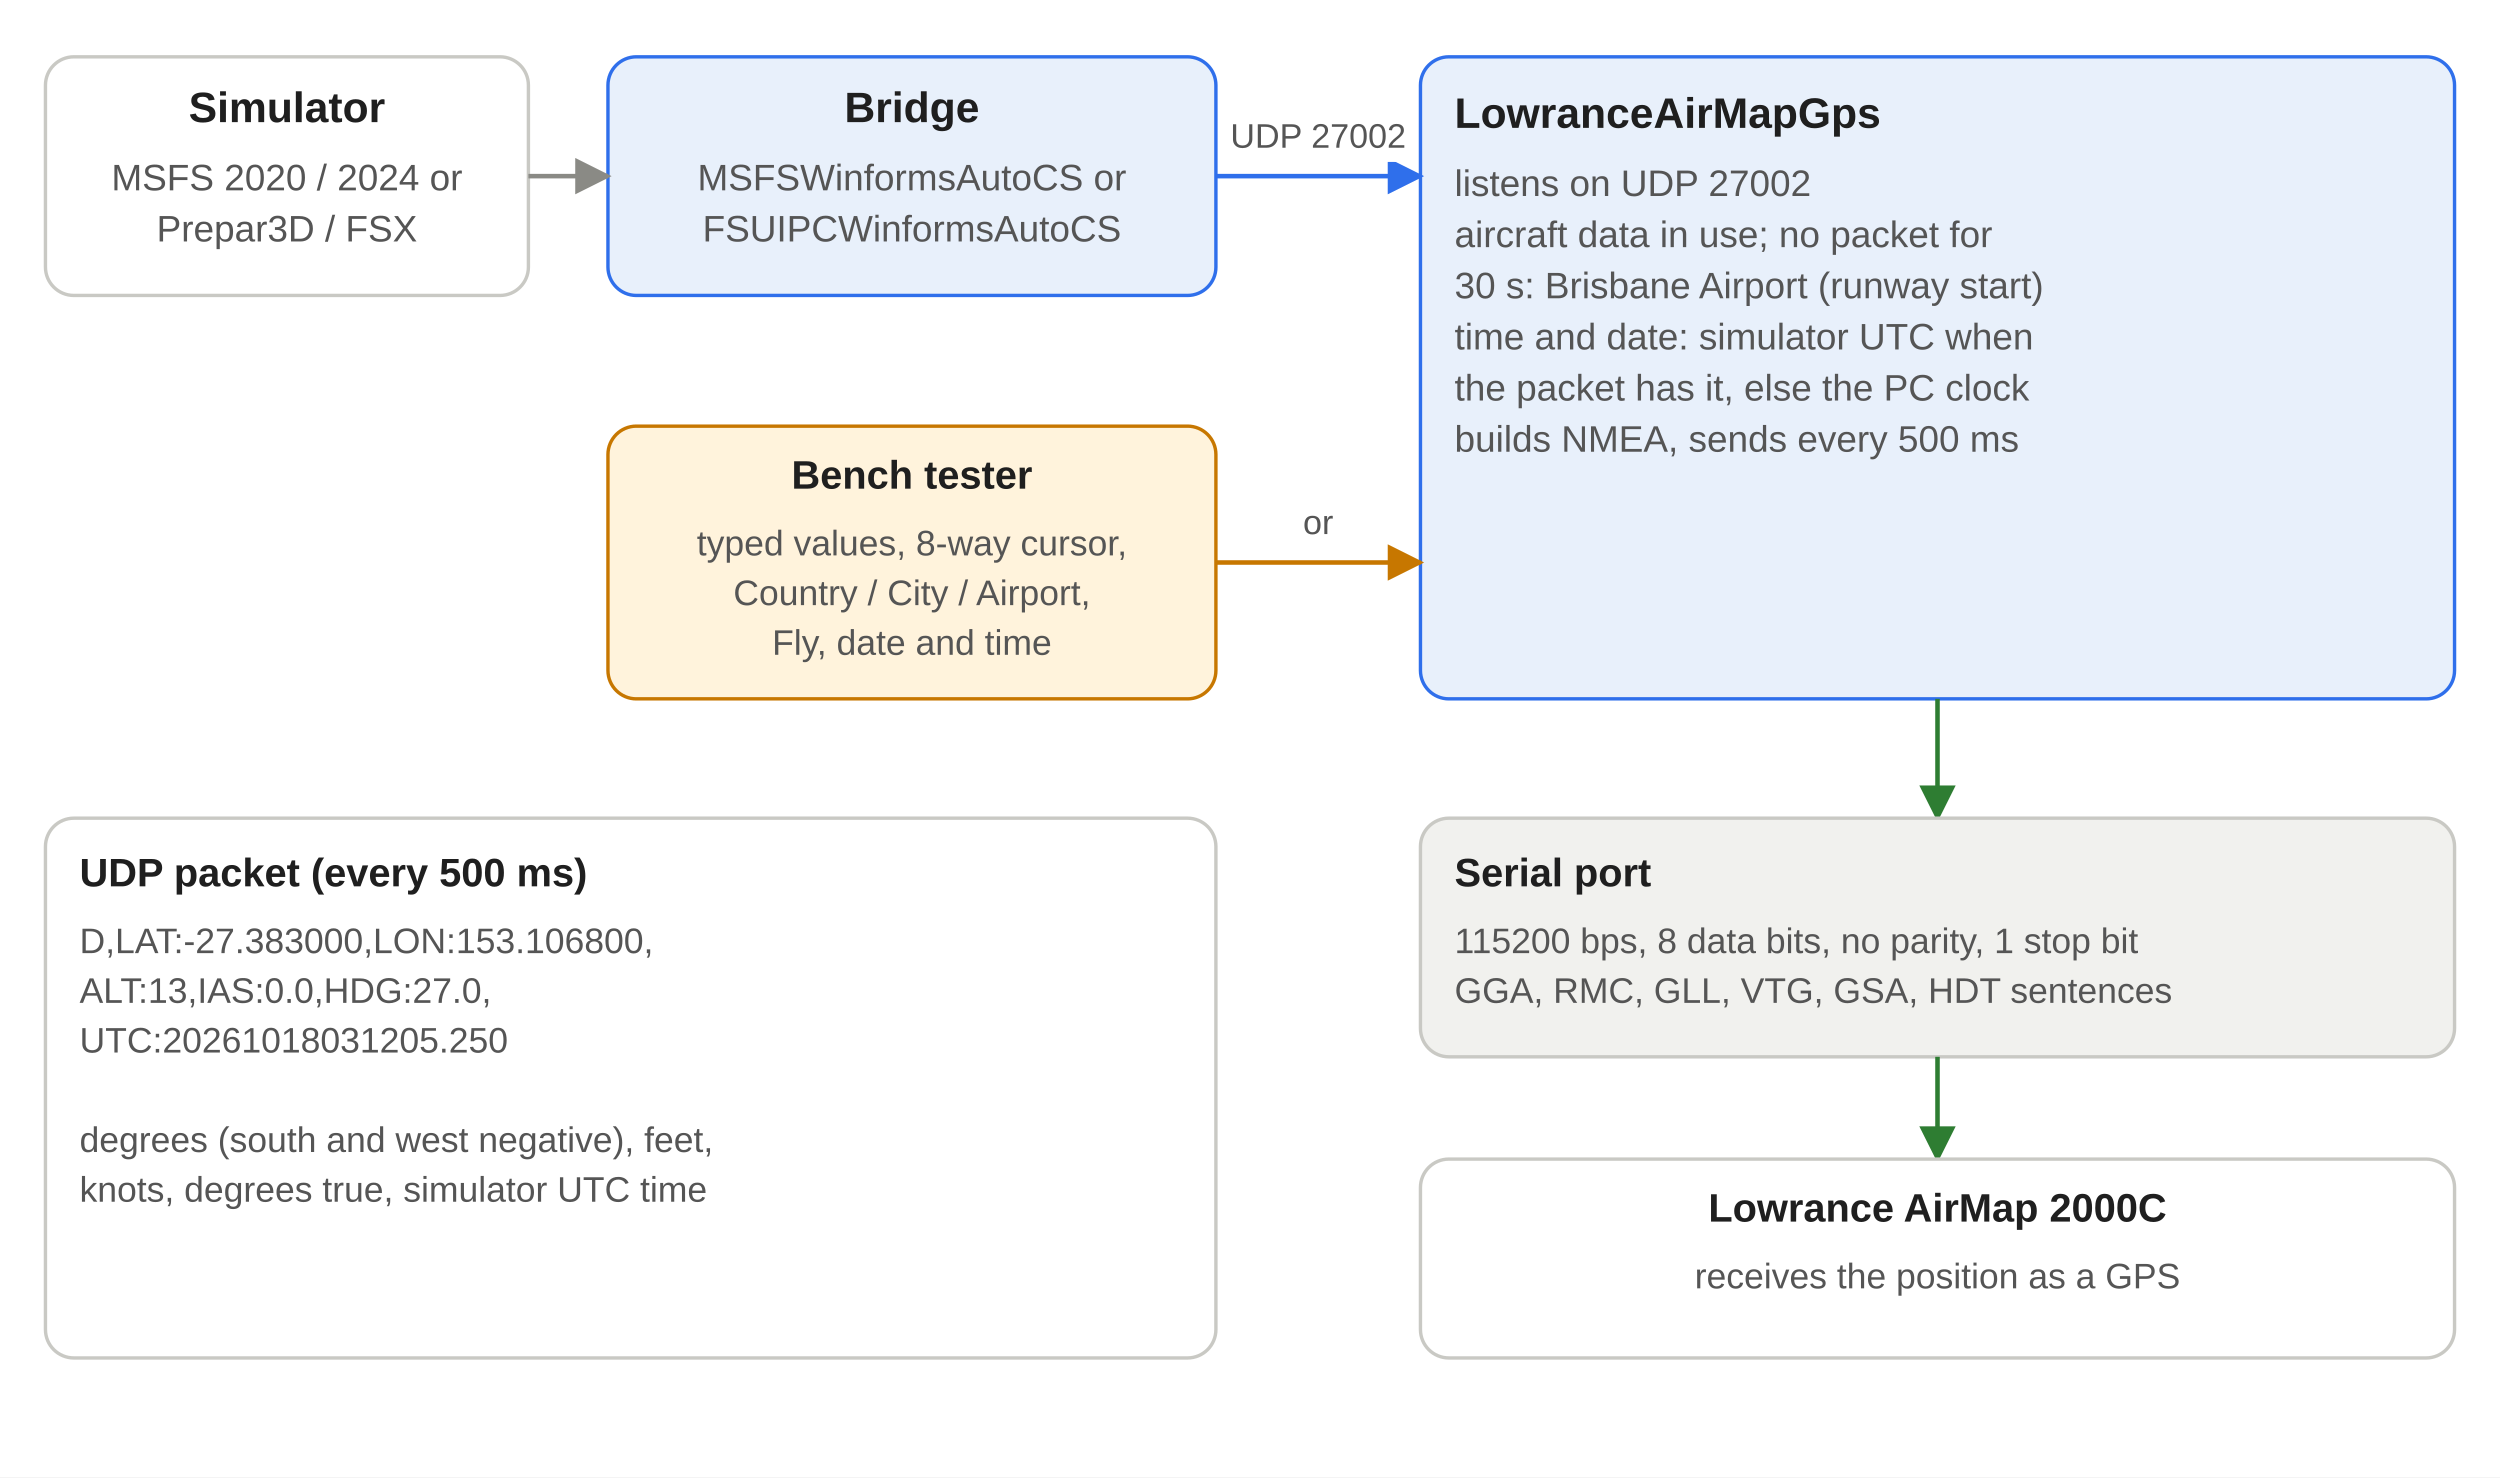
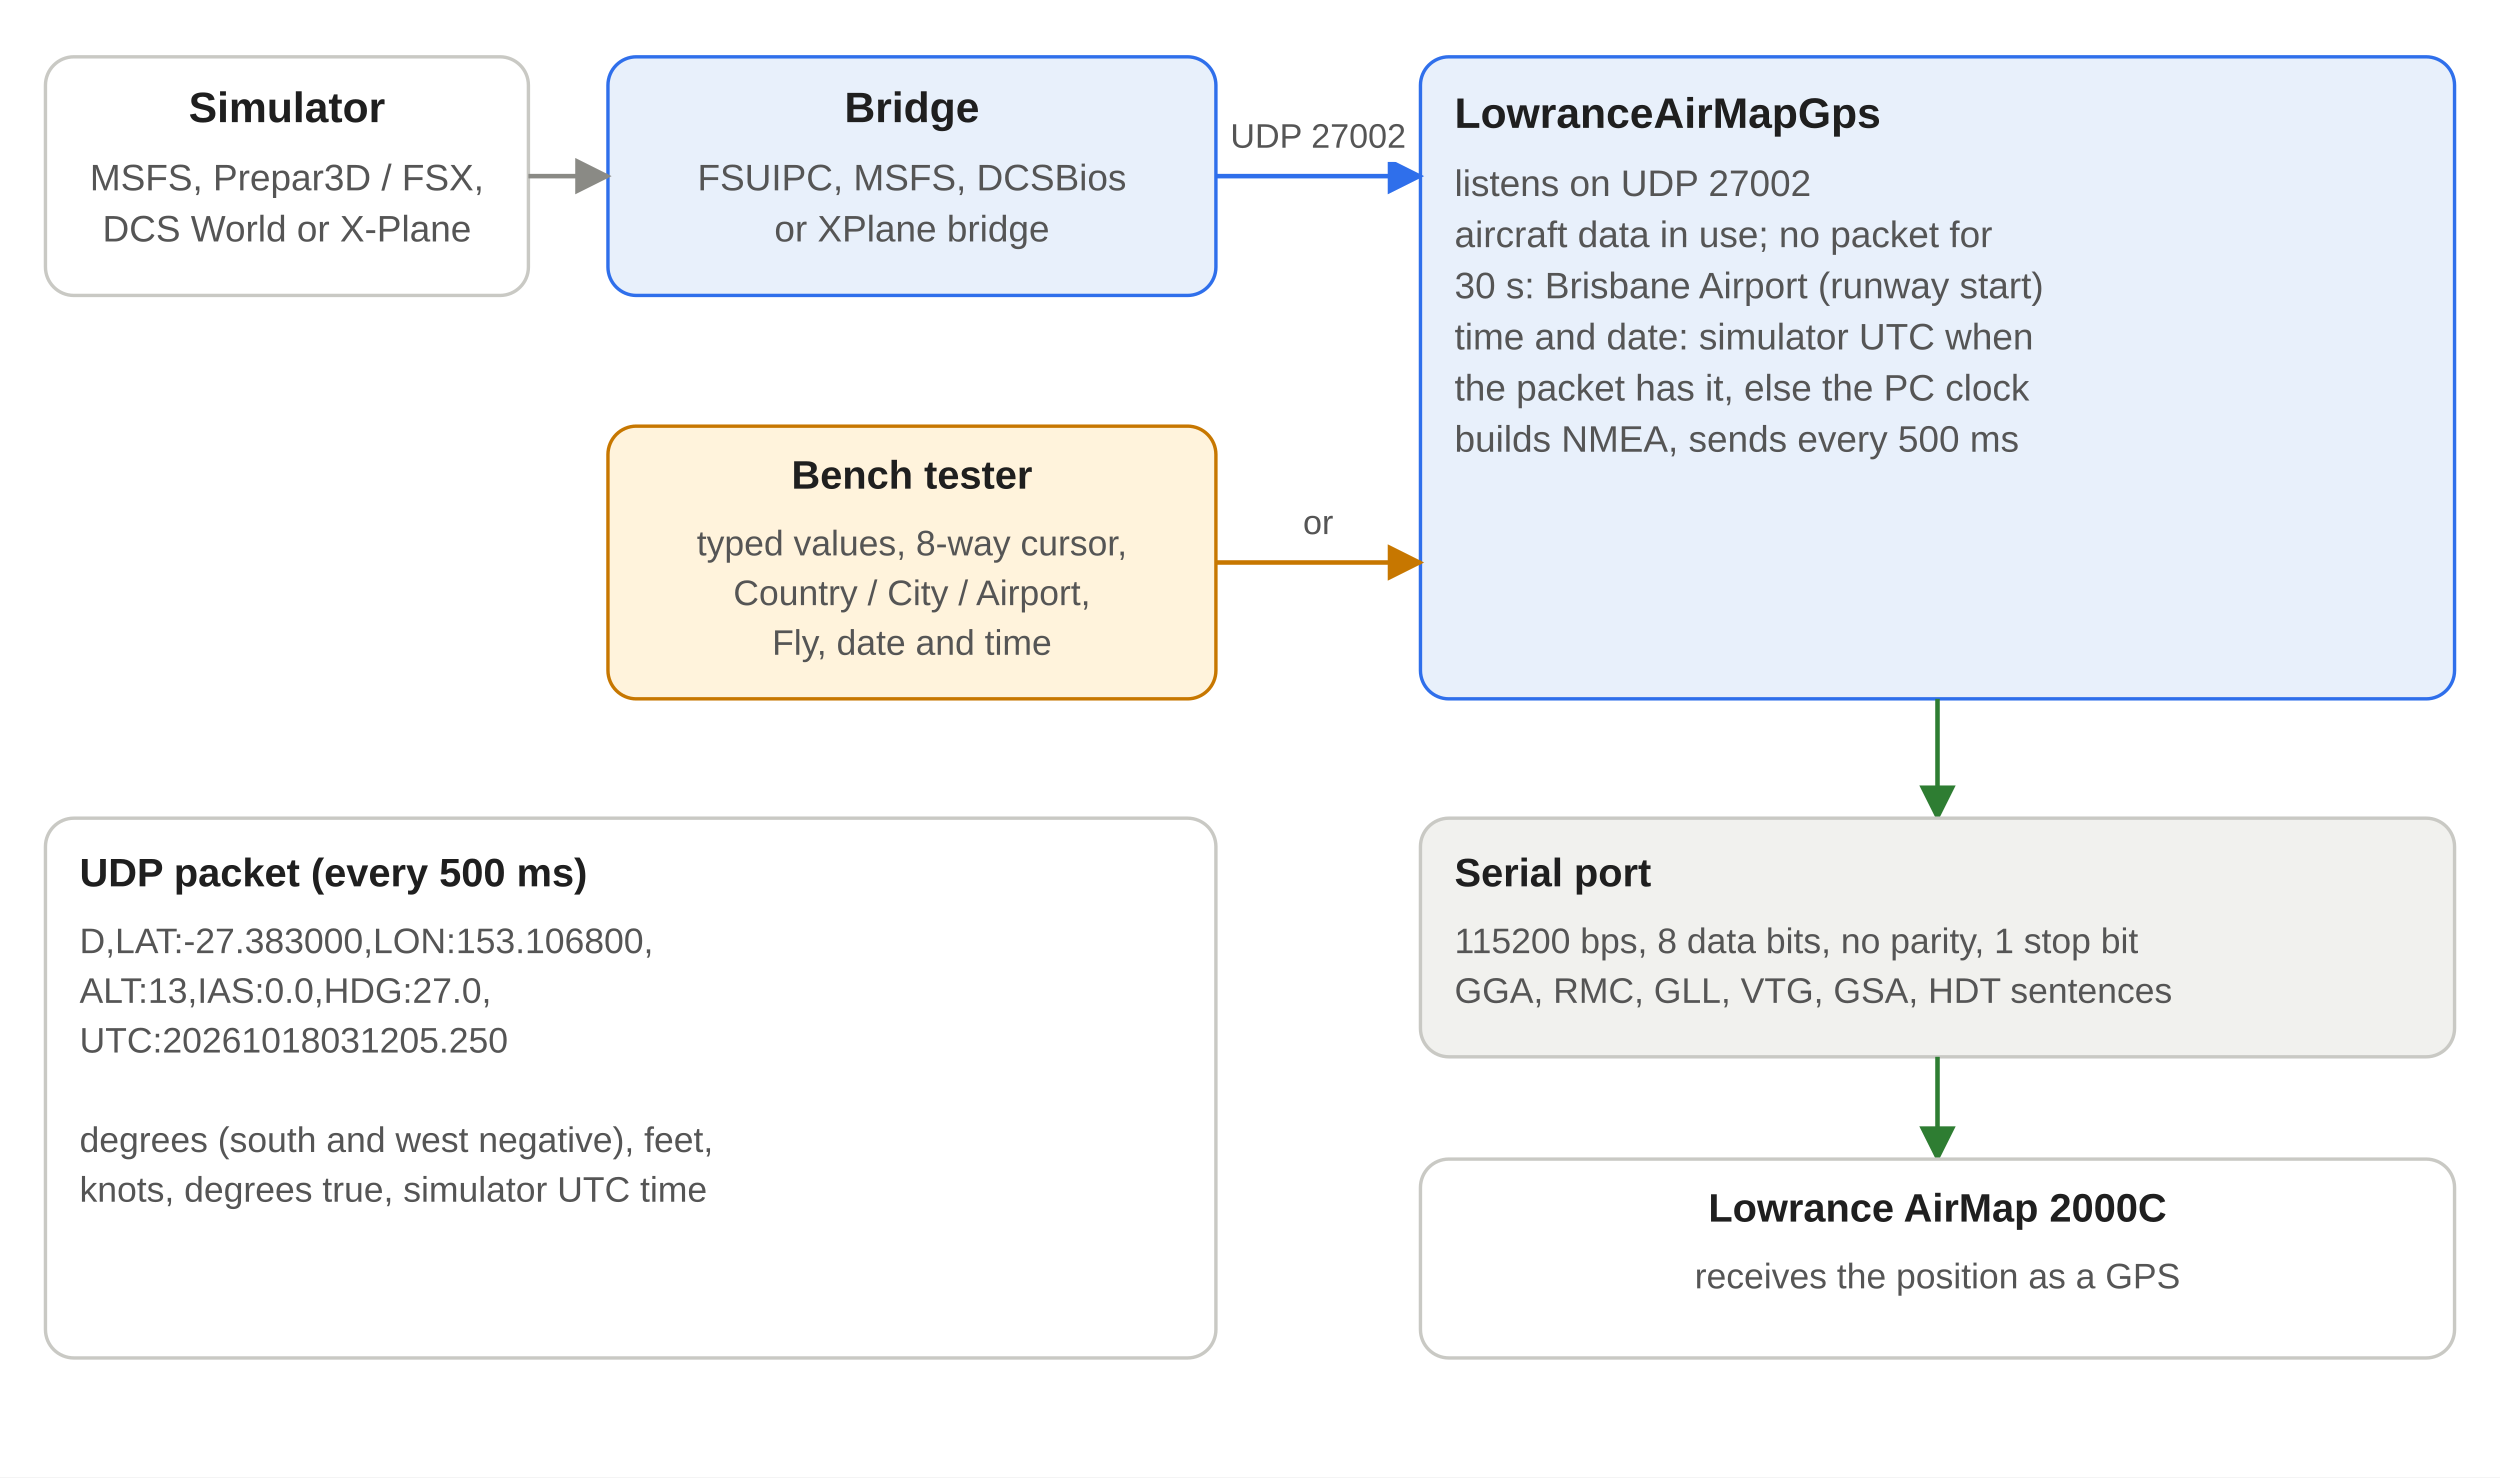
<svg xmlns="http://www.w3.org/2000/svg" width="880" height="520" viewBox="0 0 880 520">
  <rect width="880" height="520" fill="#FFFFFF" />
  <defs>
-     <marker id="ah2F6FEB" viewBox="0 0 10 10" refX="9" refY="5" markerWidth="8" markerHeight="8" orient="auto">
-       <path d="M 0 0 L 10 5 L 0 10 z" fill="#2F6FEB" />
-     </marker>
-     <marker id="ahs2F6FEB" viewBox="0 0 10 10" refX="1" refY="5" markerWidth="8" markerHeight="8" orient="auto-start-reverse">
-       <path d="M 0 0 L 10 5 L 0 10 z" fill="#2F6FEB" />
-     </marker>
    <marker id="ahC77700" viewBox="0 0 10 10" refX="9" refY="5" markerWidth="8" markerHeight="8" orient="auto">
      <path d="M 0 0 L 10 5 L 0 10 z" fill="#C77700" />
    </marker>
    <marker id="ahsC77700" viewBox="0 0 10 10" refX="1" refY="5" markerWidth="8" markerHeight="8" orient="auto-start-reverse">
      <path d="M 0 0 L 10 5 L 0 10 z" fill="#C77700" />
+     </marker>
+     <marker id="ah8A8A85" viewBox="0 0 10 10" refX="9" refY="5" markerWidth="8" markerHeight="8" orient="auto">
+       <path d="M 0 0 L 10 5 L 0 10 z" fill="#8A8A85" />
+     </marker>
+     <marker id="ahs8A8A85" viewBox="0 0 10 10" refX="1" refY="5" markerWidth="8" markerHeight="8" orient="auto-start-reverse">
+       <path d="M 0 0 L 10 5 L 0 10 z" fill="#8A8A85" />
    </marker>
    <marker id="ah2E7D32" viewBox="0 0 10 10" refX="9" refY="5" markerWidth="8" markerHeight="8" orient="auto">
      <path d="M 0 0 L 10 5 L 0 10 z" fill="#2E7D32" />
    </marker>
    <marker id="ahs2E7D32" viewBox="0 0 10 10" refX="1" refY="5" markerWidth="8" markerHeight="8" orient="auto-start-reverse">
      <path d="M 0 0 L 10 5 L 0 10 z" fill="#2E7D32" />
    </marker>
-     <marker id="ah8A8A85" viewBox="0 0 10 10" refX="9" refY="5" markerWidth="8" markerHeight="8" orient="auto">
-       <path d="M 0 0 L 10 5 L 0 10 z" fill="#8A8A85" />
+     <marker id="ah2F6FEB" viewBox="0 0 10 10" refX="9" refY="5" markerWidth="8" markerHeight="8" orient="auto">
+       <path d="M 0 0 L 10 5 L 0 10 z" fill="#2F6FEB" />
    </marker>
-     <marker id="ahs8A8A85" viewBox="0 0 10 10" refX="1" refY="5" markerWidth="8" markerHeight="8" orient="auto-start-reverse">
-       <path d="M 0 0 L 10 5 L 0 10 z" fill="#8A8A85" />
+     <marker id="ahs2F6FEB" viewBox="0 0 10 10" refX="1" refY="5" markerWidth="8" markerHeight="8" orient="auto-start-reverse">
+       <path d="M 0 0 L 10 5 L 0 10 z" fill="#2F6FEB" />
    </marker>
  </defs>
  <rect x="16.0" y="20.0" width="170.0" height="84.0" rx="10" ry="10" fill="#FFFFFF" stroke="#C9C9C4" stroke-width="1.2" />
  <text x="101.0" y="43.0" font-family="Liberation Sans, Arial, Helvetica, sans-serif" font-size="15" font-weight="700" fill="#1F1F1F" text-anchor="middle">Simulator</text>
-   <text x="101.0" y="67.0" font-family="Liberation Sans, Arial, Helvetica, sans-serif" font-size="13" font-weight="400" fill="#555555" text-anchor="middle">MSFS 2020 / 2024 or</text>
-   <text x="101.0" y="85.0" font-family="Liberation Sans, Arial, Helvetica, sans-serif" font-size="13" font-weight="400" fill="#555555" text-anchor="middle">Prepar3D / FSX</text>
+   <text x="101.0" y="67.0" font-family="Liberation Sans, Arial, Helvetica, sans-serif" font-size="13" font-weight="400" fill="#555555" text-anchor="middle">MSFS, Prepar3D / FSX,</text>
+   <text x="101.0" y="85.0" font-family="Liberation Sans, Arial, Helvetica, sans-serif" font-size="13" font-weight="400" fill="#555555" text-anchor="middle">DCS World or X-Plane</text>
  <rect x="214.0" y="20.0" width="214.0" height="84.0" rx="10" ry="10" fill="#E8F0FB" stroke="#2F6FEB" stroke-width="1.2" />
  <text x="321.0" y="43.0" font-family="Liberation Sans, Arial, Helvetica, sans-serif" font-size="15" font-weight="700" fill="#1F1F1F" text-anchor="middle">Bridge</text>
-   <text x="321.0" y="67.0" font-family="Liberation Sans, Arial, Helvetica, sans-serif" font-size="13" font-weight="400" fill="#555555" text-anchor="middle">MSFSWinformsAutoCS or</text>
-   <text x="321.0" y="85.0" font-family="Liberation Sans, Arial, Helvetica, sans-serif" font-size="13" font-weight="400" fill="#555555" text-anchor="middle">FSUIPCWinformsAutoCS</text>
+   <text x="321.0" y="67.0" font-family="Liberation Sans, Arial, Helvetica, sans-serif" font-size="13" font-weight="400" fill="#555555" text-anchor="middle">FSUIPC, MSFS, DCSBios</text>
+   <text x="321.0" y="85.0" font-family="Liberation Sans, Arial, Helvetica, sans-serif" font-size="13" font-weight="400" fill="#555555" text-anchor="middle">or XPlane bridge</text>
  <path d="M 186.0 62.0 L 214.0 62.0" fill="none" stroke="#8A8A85" stroke-width="1.6" marker-end="url(#ah8A8A85)" />
  <rect x="214.0" y="150.0" width="214.0" height="96.0" rx="10" ry="10" fill="#FFF3DC" stroke="#C77700" stroke-width="1.2" />
  <text x="321.0" y="172.0" font-family="Liberation Sans, Arial, Helvetica, sans-serif" font-size="14" font-weight="700" fill="#1F1F1F" text-anchor="middle">Bench tester</text>
  <text x="321.0" y="195.5" font-family="Liberation Sans, Arial, Helvetica, sans-serif" font-size="12.5" font-weight="400" fill="#555555" text-anchor="middle">typed values, 8-way cursor,</text>
  <text x="321.0" y="213.0" font-family="Liberation Sans, Arial, Helvetica, sans-serif" font-size="12.5" font-weight="400" fill="#555555" text-anchor="middle">Country / City / Airport,</text>
  <text x="321.0" y="230.5" font-family="Liberation Sans, Arial, Helvetica, sans-serif" font-size="12.5" font-weight="400" fill="#555555" text-anchor="middle">Fly, date and time</text>
  <rect x="500.0" y="20.0" width="364.0" height="226.0" rx="10" ry="10" fill="#E8F0FB" stroke="#2F6FEB" stroke-width="1.2" />
  <text x="512.0" y="45.0" font-family="Liberation Sans, Arial, Helvetica, sans-serif" font-size="15" font-weight="700" fill="#1F1F1F" text-anchor="start">LowranceAirMapGps</text>
  <text x="512.0" y="69.0" font-family="Liberation Sans, Arial, Helvetica, sans-serif" font-size="13" font-weight="400" fill="#555555" text-anchor="start">listens on UDP 27002</text>
  <text x="512.0" y="87.0" font-family="Liberation Sans, Arial, Helvetica, sans-serif" font-size="13" font-weight="400" fill="#555555" text-anchor="start">aircraft data in use; no packet for</text>
  <text x="512.0" y="105.0" font-family="Liberation Sans, Arial, Helvetica, sans-serif" font-size="13" font-weight="400" fill="#555555" text-anchor="start">30 s: Brisbane Airport (runway start)</text>
  <text x="512.0" y="123.0" font-family="Liberation Sans, Arial, Helvetica, sans-serif" font-size="13" font-weight="400" fill="#555555" text-anchor="start">time and date: simulator UTC when</text>
  <text x="512.0" y="141.0" font-family="Liberation Sans, Arial, Helvetica, sans-serif" font-size="13" font-weight="400" fill="#555555" text-anchor="start">the packet has it, else the PC clock</text>
  <text x="512.0" y="159.0" font-family="Liberation Sans, Arial, Helvetica, sans-serif" font-size="13" font-weight="400" fill="#555555" text-anchor="start">builds NMEA, sends every 500 ms</text>
  <path d="M 428.0 62.0 L 500.0 62.0" fill="none" stroke="#2F6FEB" stroke-width="1.6" marker-end="url(#ah2F6FEB)" />
  <rect x="429.9" y="41.0" width="68.2" height="16.0" rx="3" ry="3" fill="#FFFFFF" stroke="#FFFFFF" stroke-width="0" />
  <text x="464.0" y="52.0" font-family="Liberation Sans, Arial, Helvetica, sans-serif" font-size="12" font-weight="400" fill="#555555" text-anchor="middle">UDP 27002</text>
  <path d="M 428.0 198.0 L 500.0 198.0" fill="none" stroke="#C77700" stroke-width="1.6" marker-end="url(#ahC77700)" />
  <rect x="451.8" y="177.0" width="24.5" height="16.0" rx="3" ry="3" fill="#FFFFFF" stroke="#FFFFFF" stroke-width="0" />
  <text x="464.0" y="188.0" font-family="Liberation Sans, Arial, Helvetica, sans-serif" font-size="12" font-weight="400" fill="#555555" text-anchor="middle">or</text>
  <path d="M 682.0 246.0 L 682.0 288.0" fill="none" stroke="#2E7D32" stroke-width="1.6" marker-end="url(#ah2E7D32)" />
  <rect x="500.0" y="288.0" width="364.0" height="84.0" rx="10" ry="10" fill="#F1F1EE" stroke="#C9C9C4" stroke-width="1.2" />
  <text x="512.0" y="312.0" font-family="Liberation Sans, Arial, Helvetica, sans-serif" font-size="14" font-weight="700" fill="#1F1F1F" text-anchor="start">Serial port</text>
  <text x="512.0" y="335.5" font-family="Liberation Sans, Arial, Helvetica, sans-serif" font-size="12.5" font-weight="400" fill="#555555" text-anchor="start">115200 bps, 8 data bits, no parity, 1 stop bit</text>
  <text x="512.0" y="353.0" font-family="Liberation Sans, Arial, Helvetica, sans-serif" font-size="12.5" font-weight="400" fill="#555555" text-anchor="start">GGA, RMC, GLL, VTG, GSA, HDT sentences</text>
  <path d="M 682.0 372.0 L 682.0 408.0" fill="none" stroke="#2E7D32" stroke-width="1.6" marker-end="url(#ah2E7D32)" />
  <rect x="500.0" y="408.0" width="364.0" height="70.0" rx="10" ry="10" fill="#FFFFFF" stroke="#C9C9C4" stroke-width="1.2" />
  <text x="682.0" y="430.0" font-family="Liberation Sans, Arial, Helvetica, sans-serif" font-size="14" font-weight="700" fill="#1F1F1F" text-anchor="middle">Lowrance AirMap 2000C</text>
  <text x="682.0" y="453.5" font-family="Liberation Sans, Arial, Helvetica, sans-serif" font-size="12.5" font-weight="400" fill="#555555" text-anchor="middle">receives the position as a GPS</text>
  <rect x="16.0" y="288.0" width="412.0" height="190.0" rx="10" ry="10" fill="#FFFFFF" stroke="#C9C9C4" stroke-width="1.2" />
  <text x="28.0" y="312.0" font-family="Liberation Sans, Arial, Helvetica, sans-serif" font-size="14" font-weight="700" fill="#1F1F1F" text-anchor="start">UDP packet (every 500 ms)</text>
  <text x="28.0" y="335.5" font-family="Liberation Sans, Arial, Helvetica, sans-serif" font-size="12.5" font-weight="400" fill="#555555" text-anchor="start">D,LAT:-27.383000,LON:153.106800,</text>
  <text x="28.0" y="353.0" font-family="Liberation Sans, Arial, Helvetica, sans-serif" font-size="12.5" font-weight="400" fill="#555555" text-anchor="start">ALT:13,IAS:0.0,HDG:27.0,</text>
  <text x="28.0" y="370.5" font-family="Liberation Sans, Arial, Helvetica, sans-serif" font-size="12.5" font-weight="400" fill="#555555" text-anchor="start">UTC:20261018031205.250</text>
  <text x="28.0" y="388.0" font-family="Liberation Sans, Arial, Helvetica, sans-serif" font-size="12.5" font-weight="400" fill="#555555" text-anchor="start" />
  <text x="28.0" y="405.5" font-family="Liberation Sans, Arial, Helvetica, sans-serif" font-size="12.5" font-weight="400" fill="#555555" text-anchor="start">degrees (south and west negative), feet,</text>
  <text x="28.0" y="423.0" font-family="Liberation Sans, Arial, Helvetica, sans-serif" font-size="12.5" font-weight="400" fill="#555555" text-anchor="start">knots, degrees true, simulator UTC time</text>
</svg>
